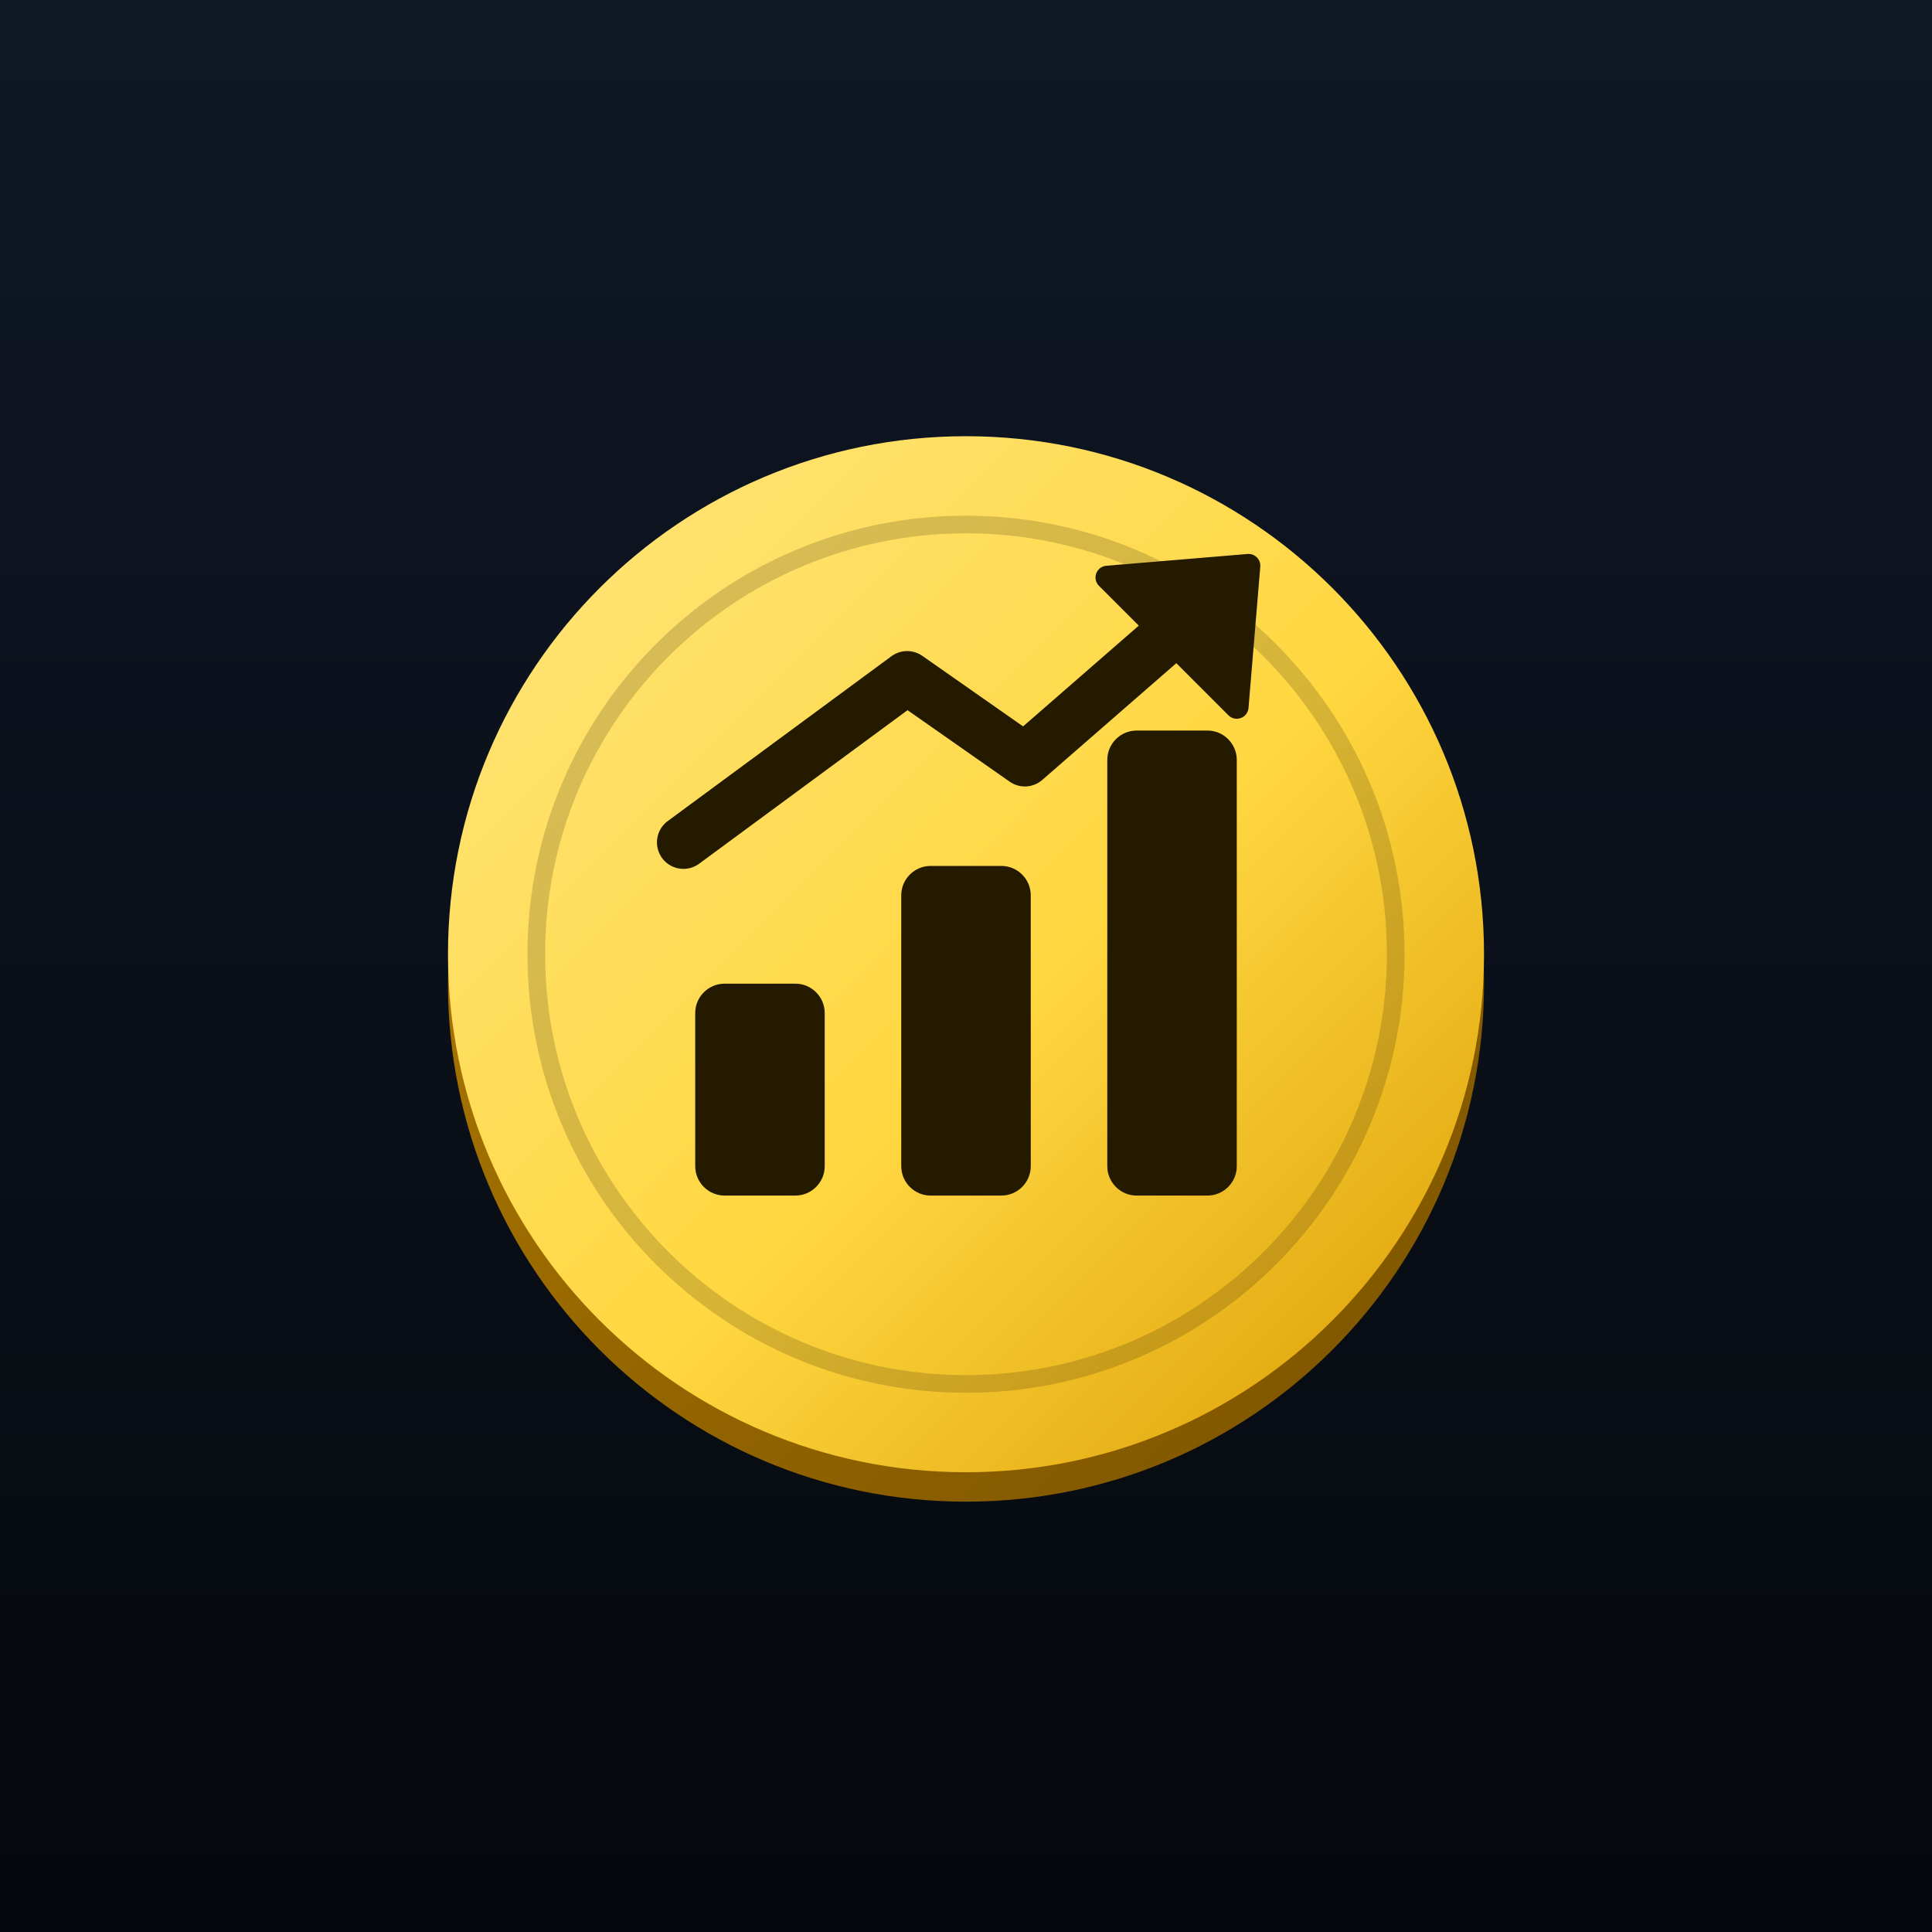
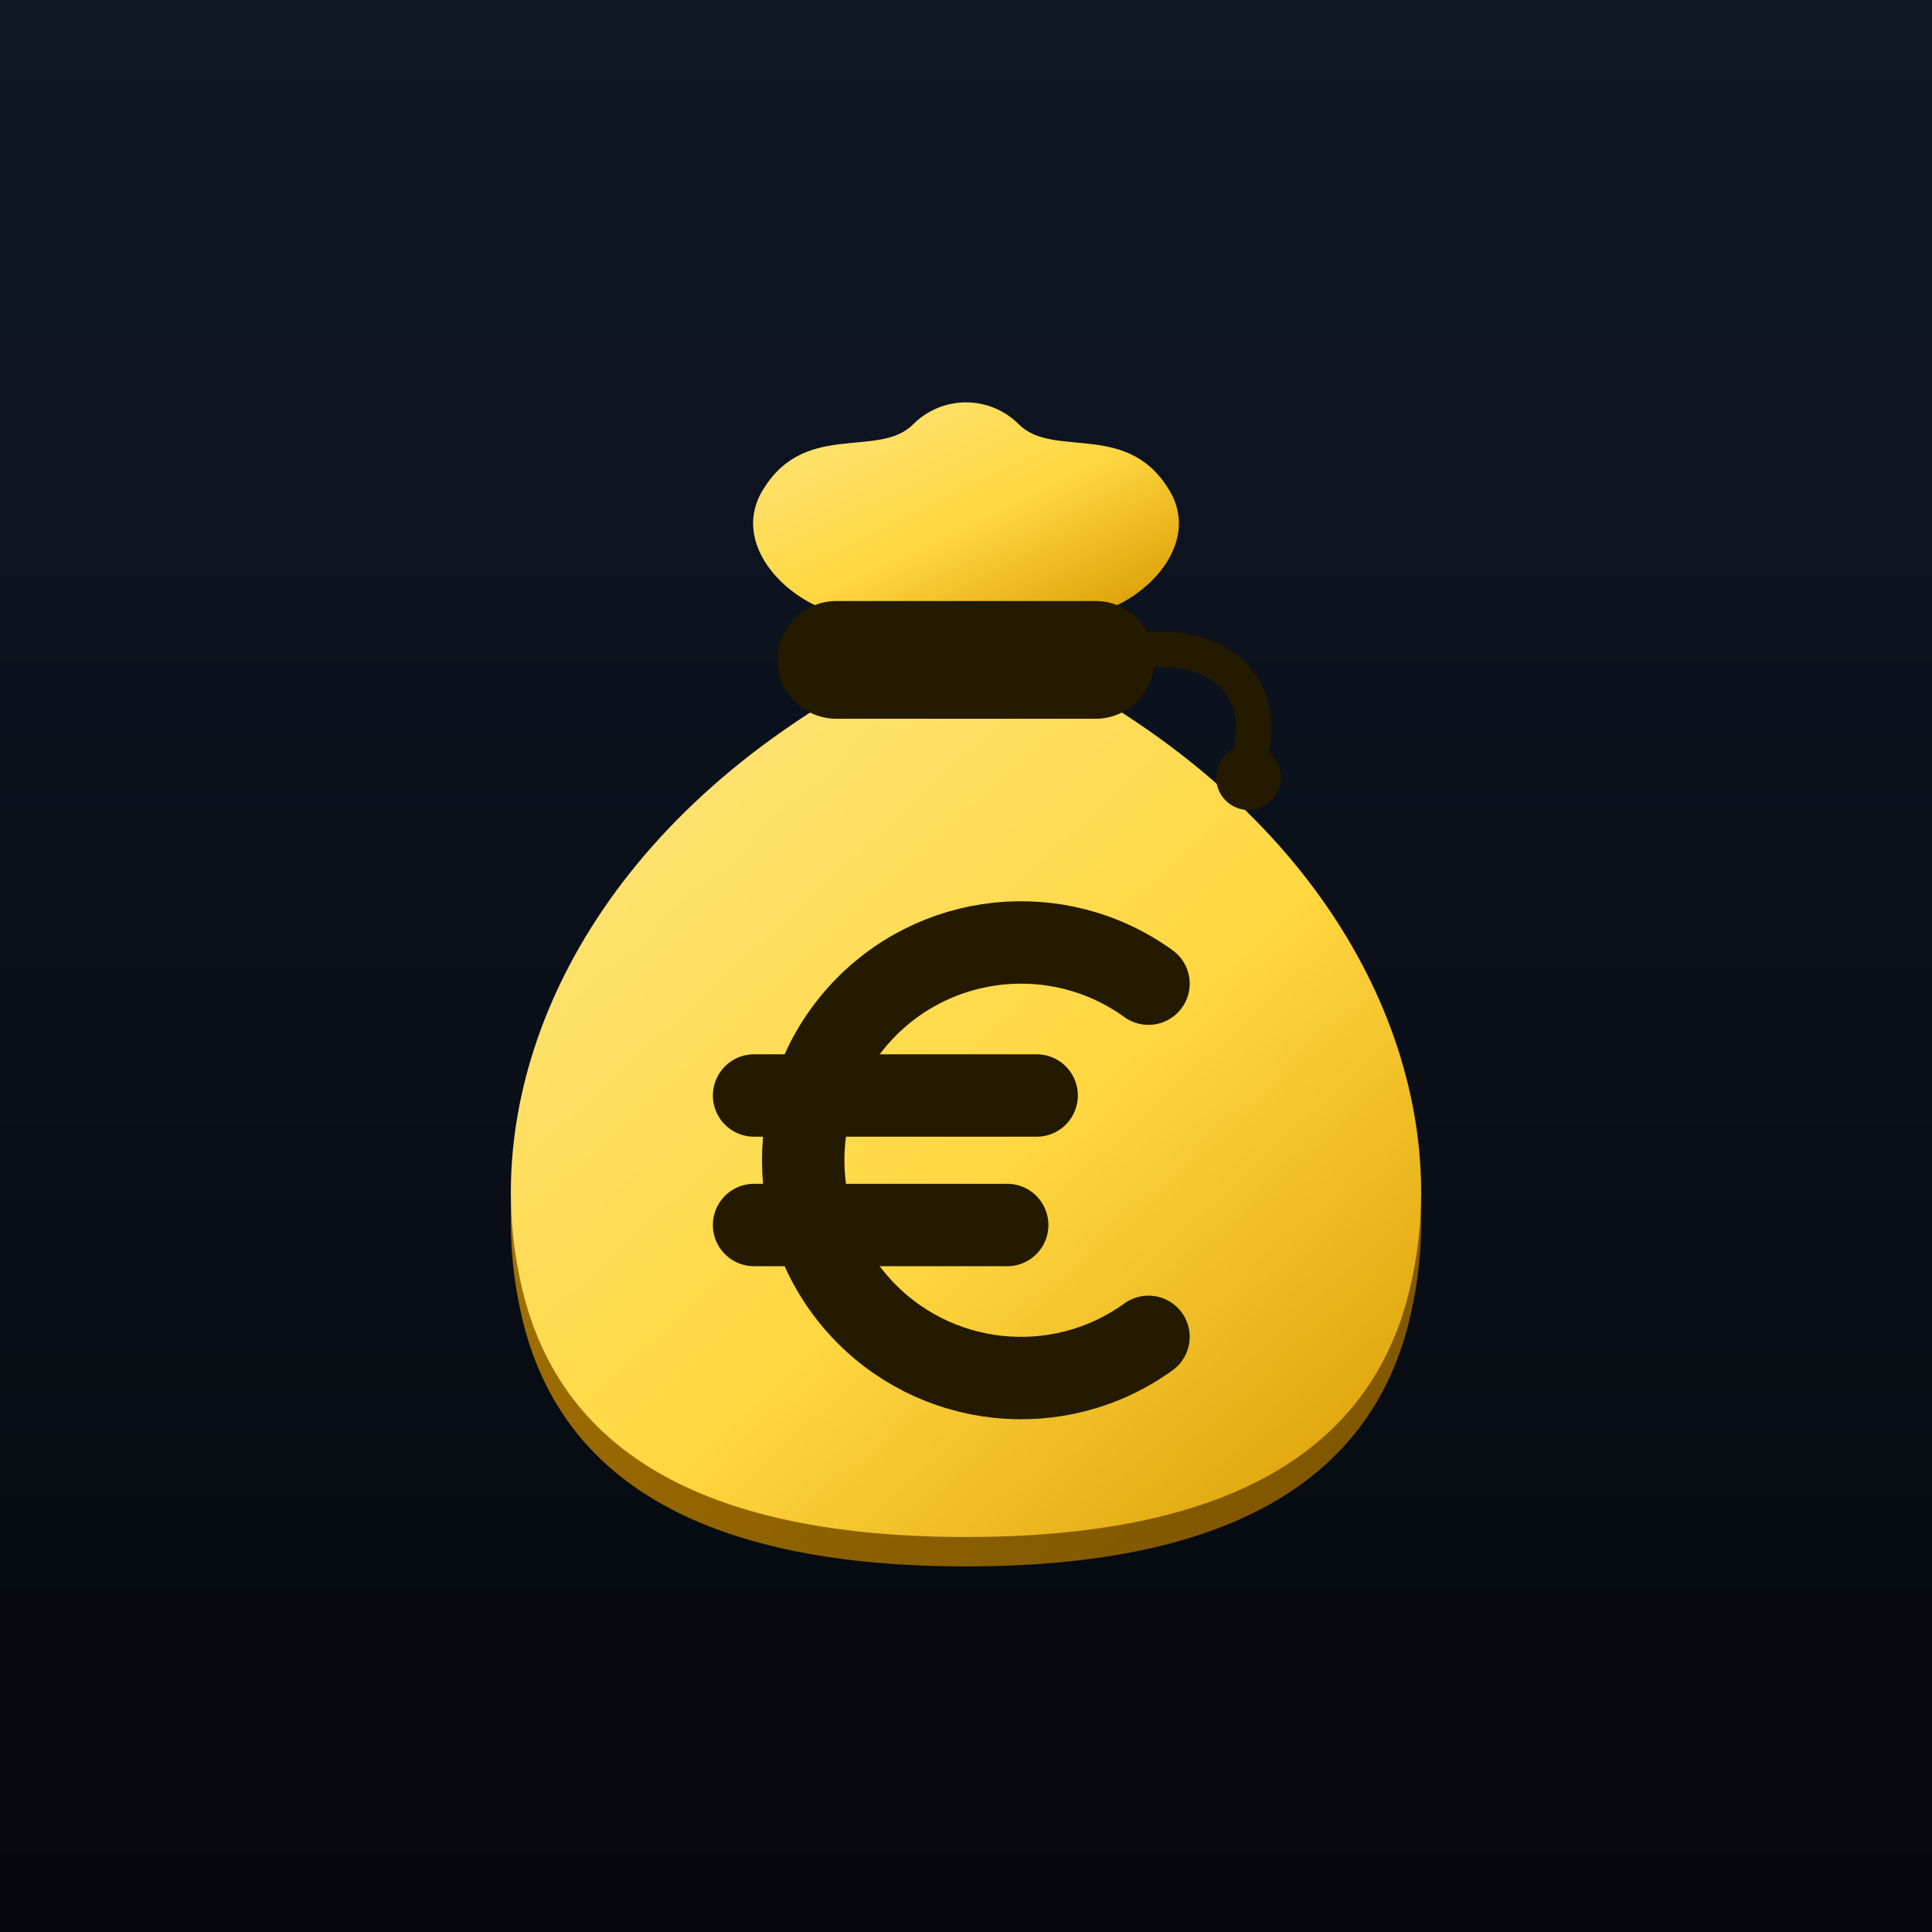
<svg xmlns="http://www.w3.org/2000/svg" viewBox="0 0 512 512">
  <defs>
    <linearGradient id="bg" x1="0" y1="0" x2="0" y2="1">
      <stop offset="0" stop-color="#101826" />
      <stop offset="1" stop-color="#05080d" />
    </linearGradient>
    <linearGradient id="gold" x1="0" y1="0" x2="1" y2="1">
      <stop offset="0" stop-color="#ffe680" />
      <stop offset=".55" stop-color="#ffd740" />
      <stop offset="1" stop-color="#d99a00" />
    </linearGradient>
    <linearGradient id="rim" x1="0" y1="0" x2="1" y2="1">
      <stop offset="0" stop-color="#b37d00" />
      <stop offset="1" stop-color="#7a5200" />
    </linearGradient>
  </defs>
  <rect width="512" height="512" fill="url(#bg)" />
  <g transform="translate(256 256) scale(.78) translate(-256 -256)">
-     <circle cx="256" cy="262" r="176" fill="url(#rim)" />
-     <circle cx="256" cy="252" r="176" fill="url(#gold)" />
-     <circle cx="256" cy="252" r="146" fill="none" stroke="#241a00" stroke-opacity=".18" stroke-width="6" />
-     <g fill="#241a00">
-       <rect x="164" y="262" width="44" height="72" rx="10" />
-       <rect x="234" y="222" width="44" height="112" rx="10" />
-       <rect x="304" y="176" width="44" height="158" rx="10" />
+     <path d="M206 168 C120 222 92 300 104 360 C116 424 172 450 256 450 C340 450 396 424 408 360 C420 300 392 222 306 168 Z" fill="url(#rim)" transform="translate(0 10)" />
+     <path d="M206 168 C120 222 92 300 104 360 C116 424 172 450 256 450 C340 450 396 424 408 360 C420 300 392 222 306 168 Z" fill="url(#gold)" />
+     <path d="M186 96 C200 70 226 84 238 72 C248 62 264 62 274 72 C286 84 312 70 326 96 C334 112 320 128 306 134 L206 134 C192 128 178 112 186 96 Z" fill="url(#gold)" />
+     <rect x="192" y="132" width="128" height="40" rx="20" fill="#241a00" />
+     <path d="M300 152 C340 140 360 160 352 186" fill="none" stroke="#241a00" stroke-width="12" stroke-linecap="round" />
+     <circle cx="352" cy="192" r="11" fill="#241a00" />
+     <g fill="none" stroke="#241a00" stroke-width="28" stroke-linecap="round">
+       <path d="M318 262 A74 74 0 1 0 318 382" />
+       <path d="M184 300 H280 M184 344 H270" />
    </g>
-     <path d="M160 214 L236 158 L276 186 L338 132" fill="none" stroke="#241a00" stroke-width="18" stroke-linecap="round" stroke-linejoin="round" />
-     <path d="M304 124 L352 120 L348 168 Z" fill="#241a00" stroke="#241a00" stroke-width="8" stroke-linejoin="round" />
  </g>
</svg>
